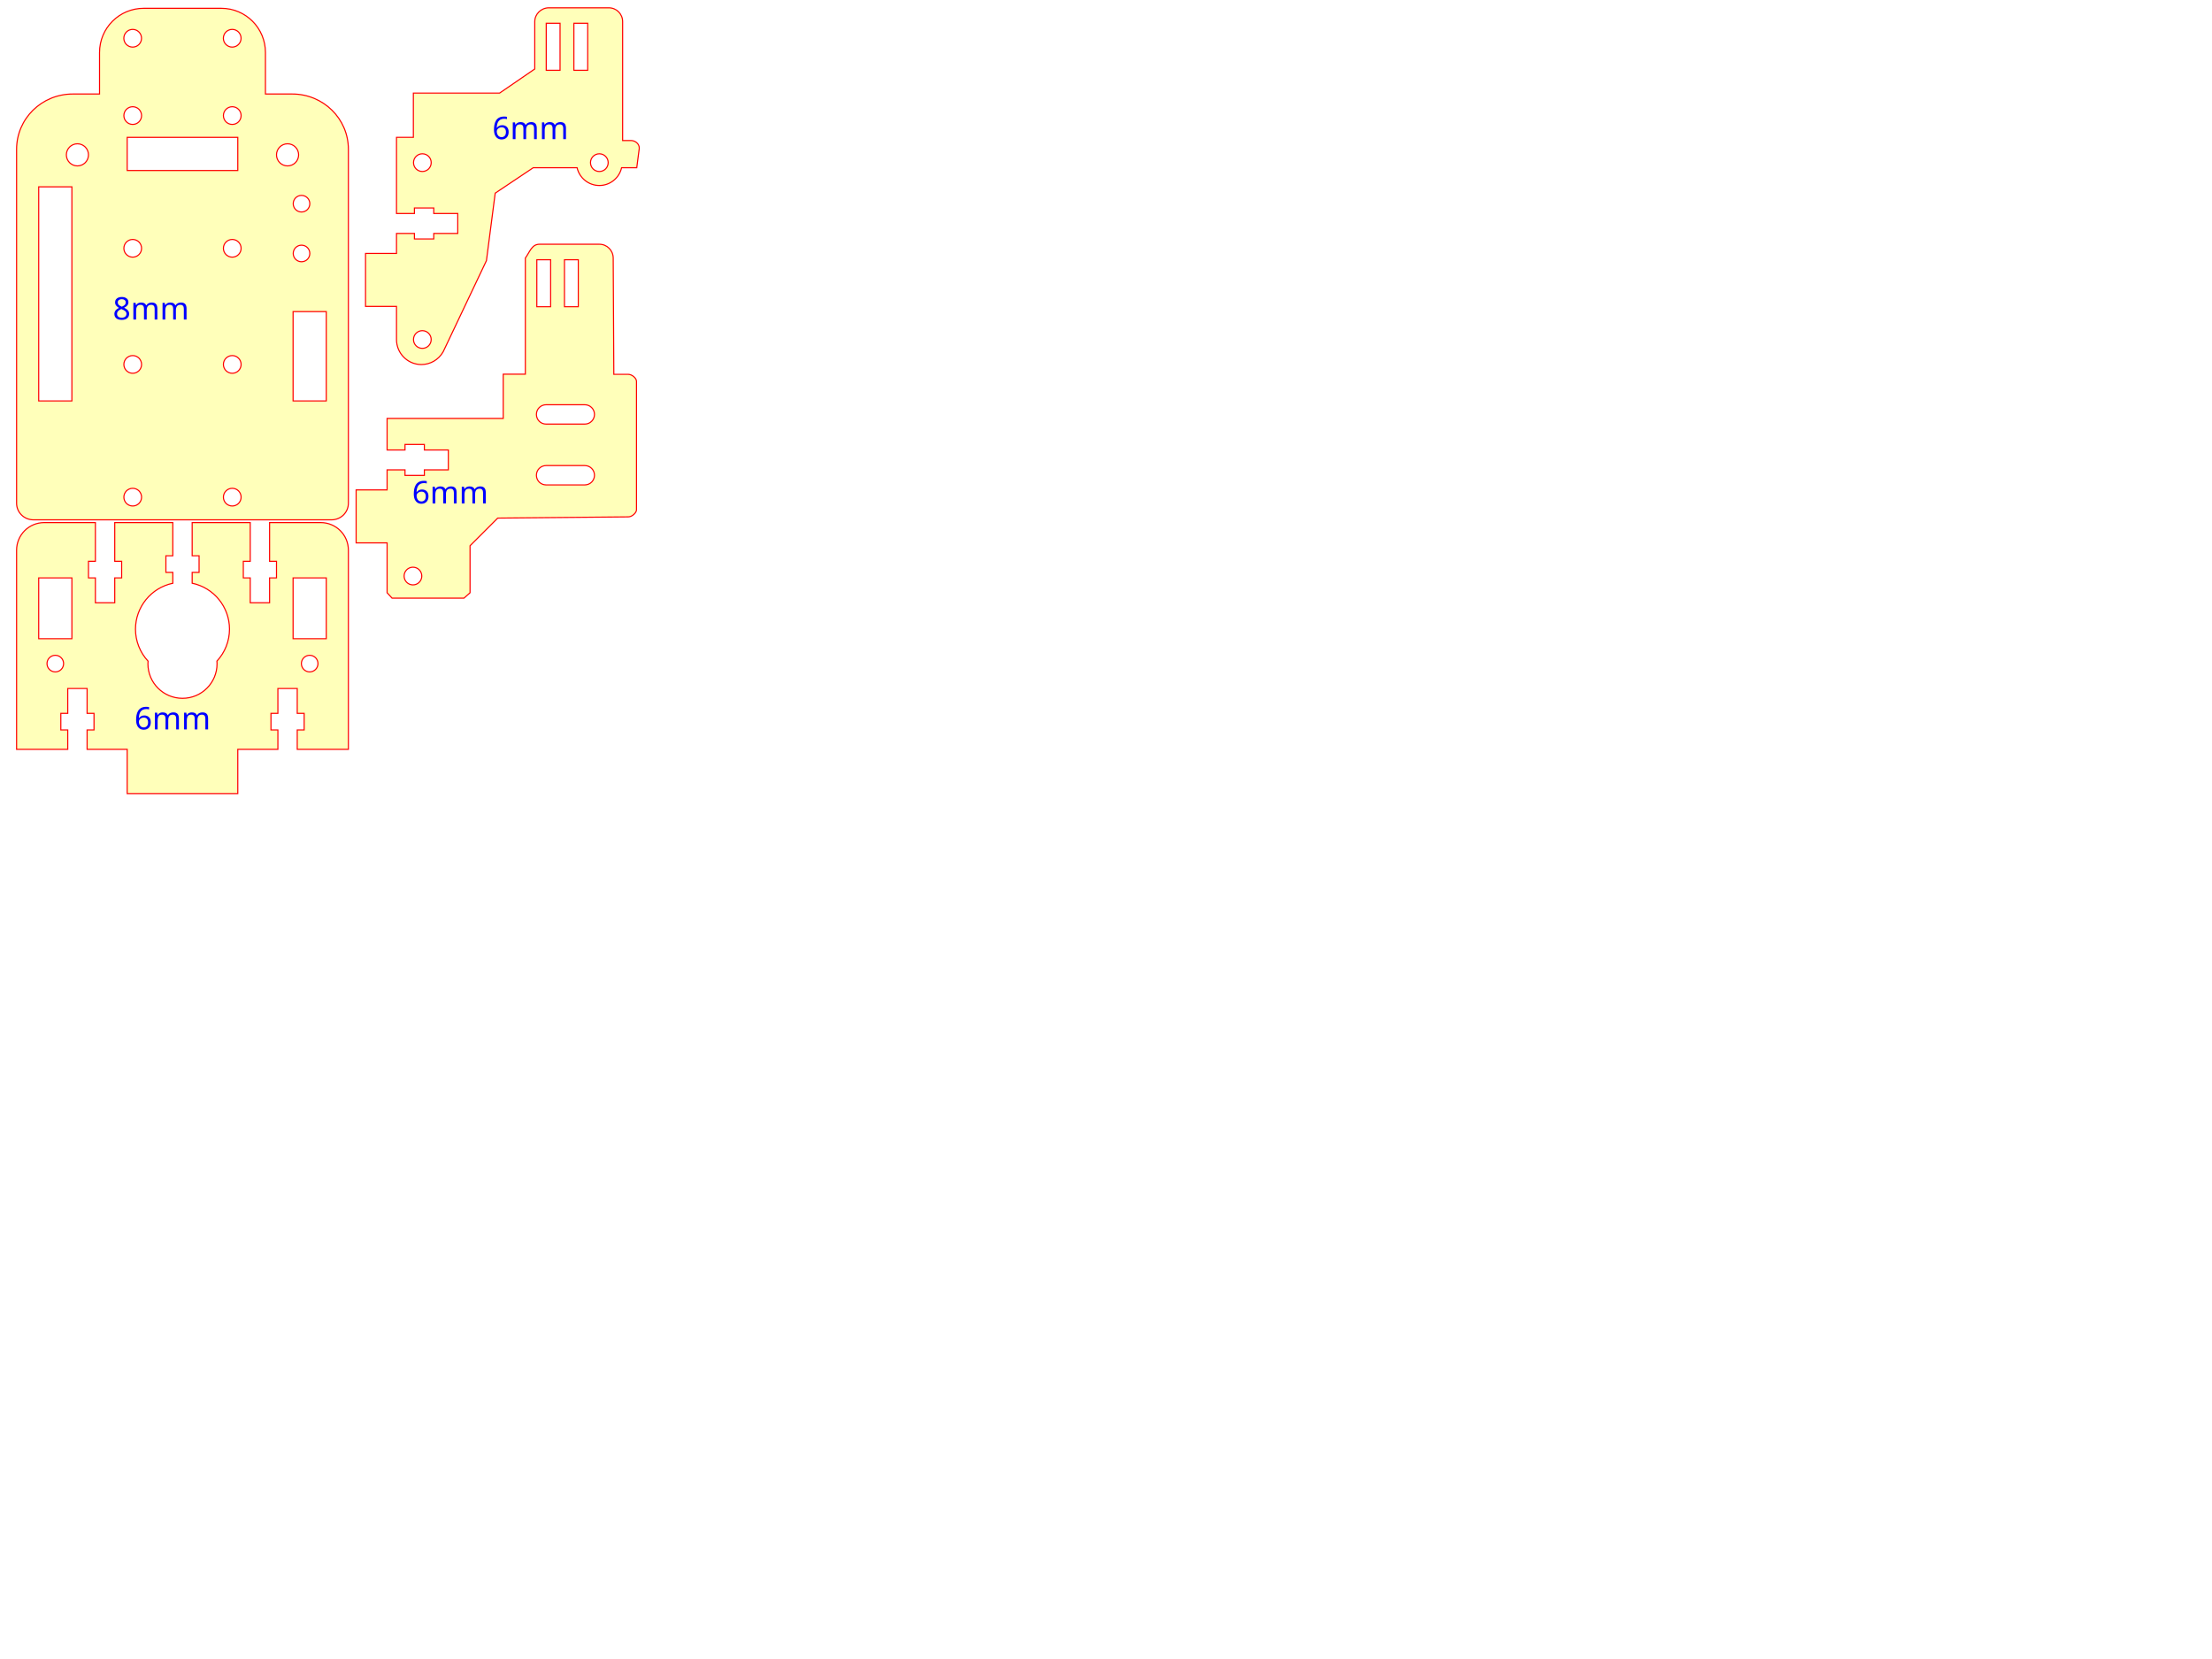
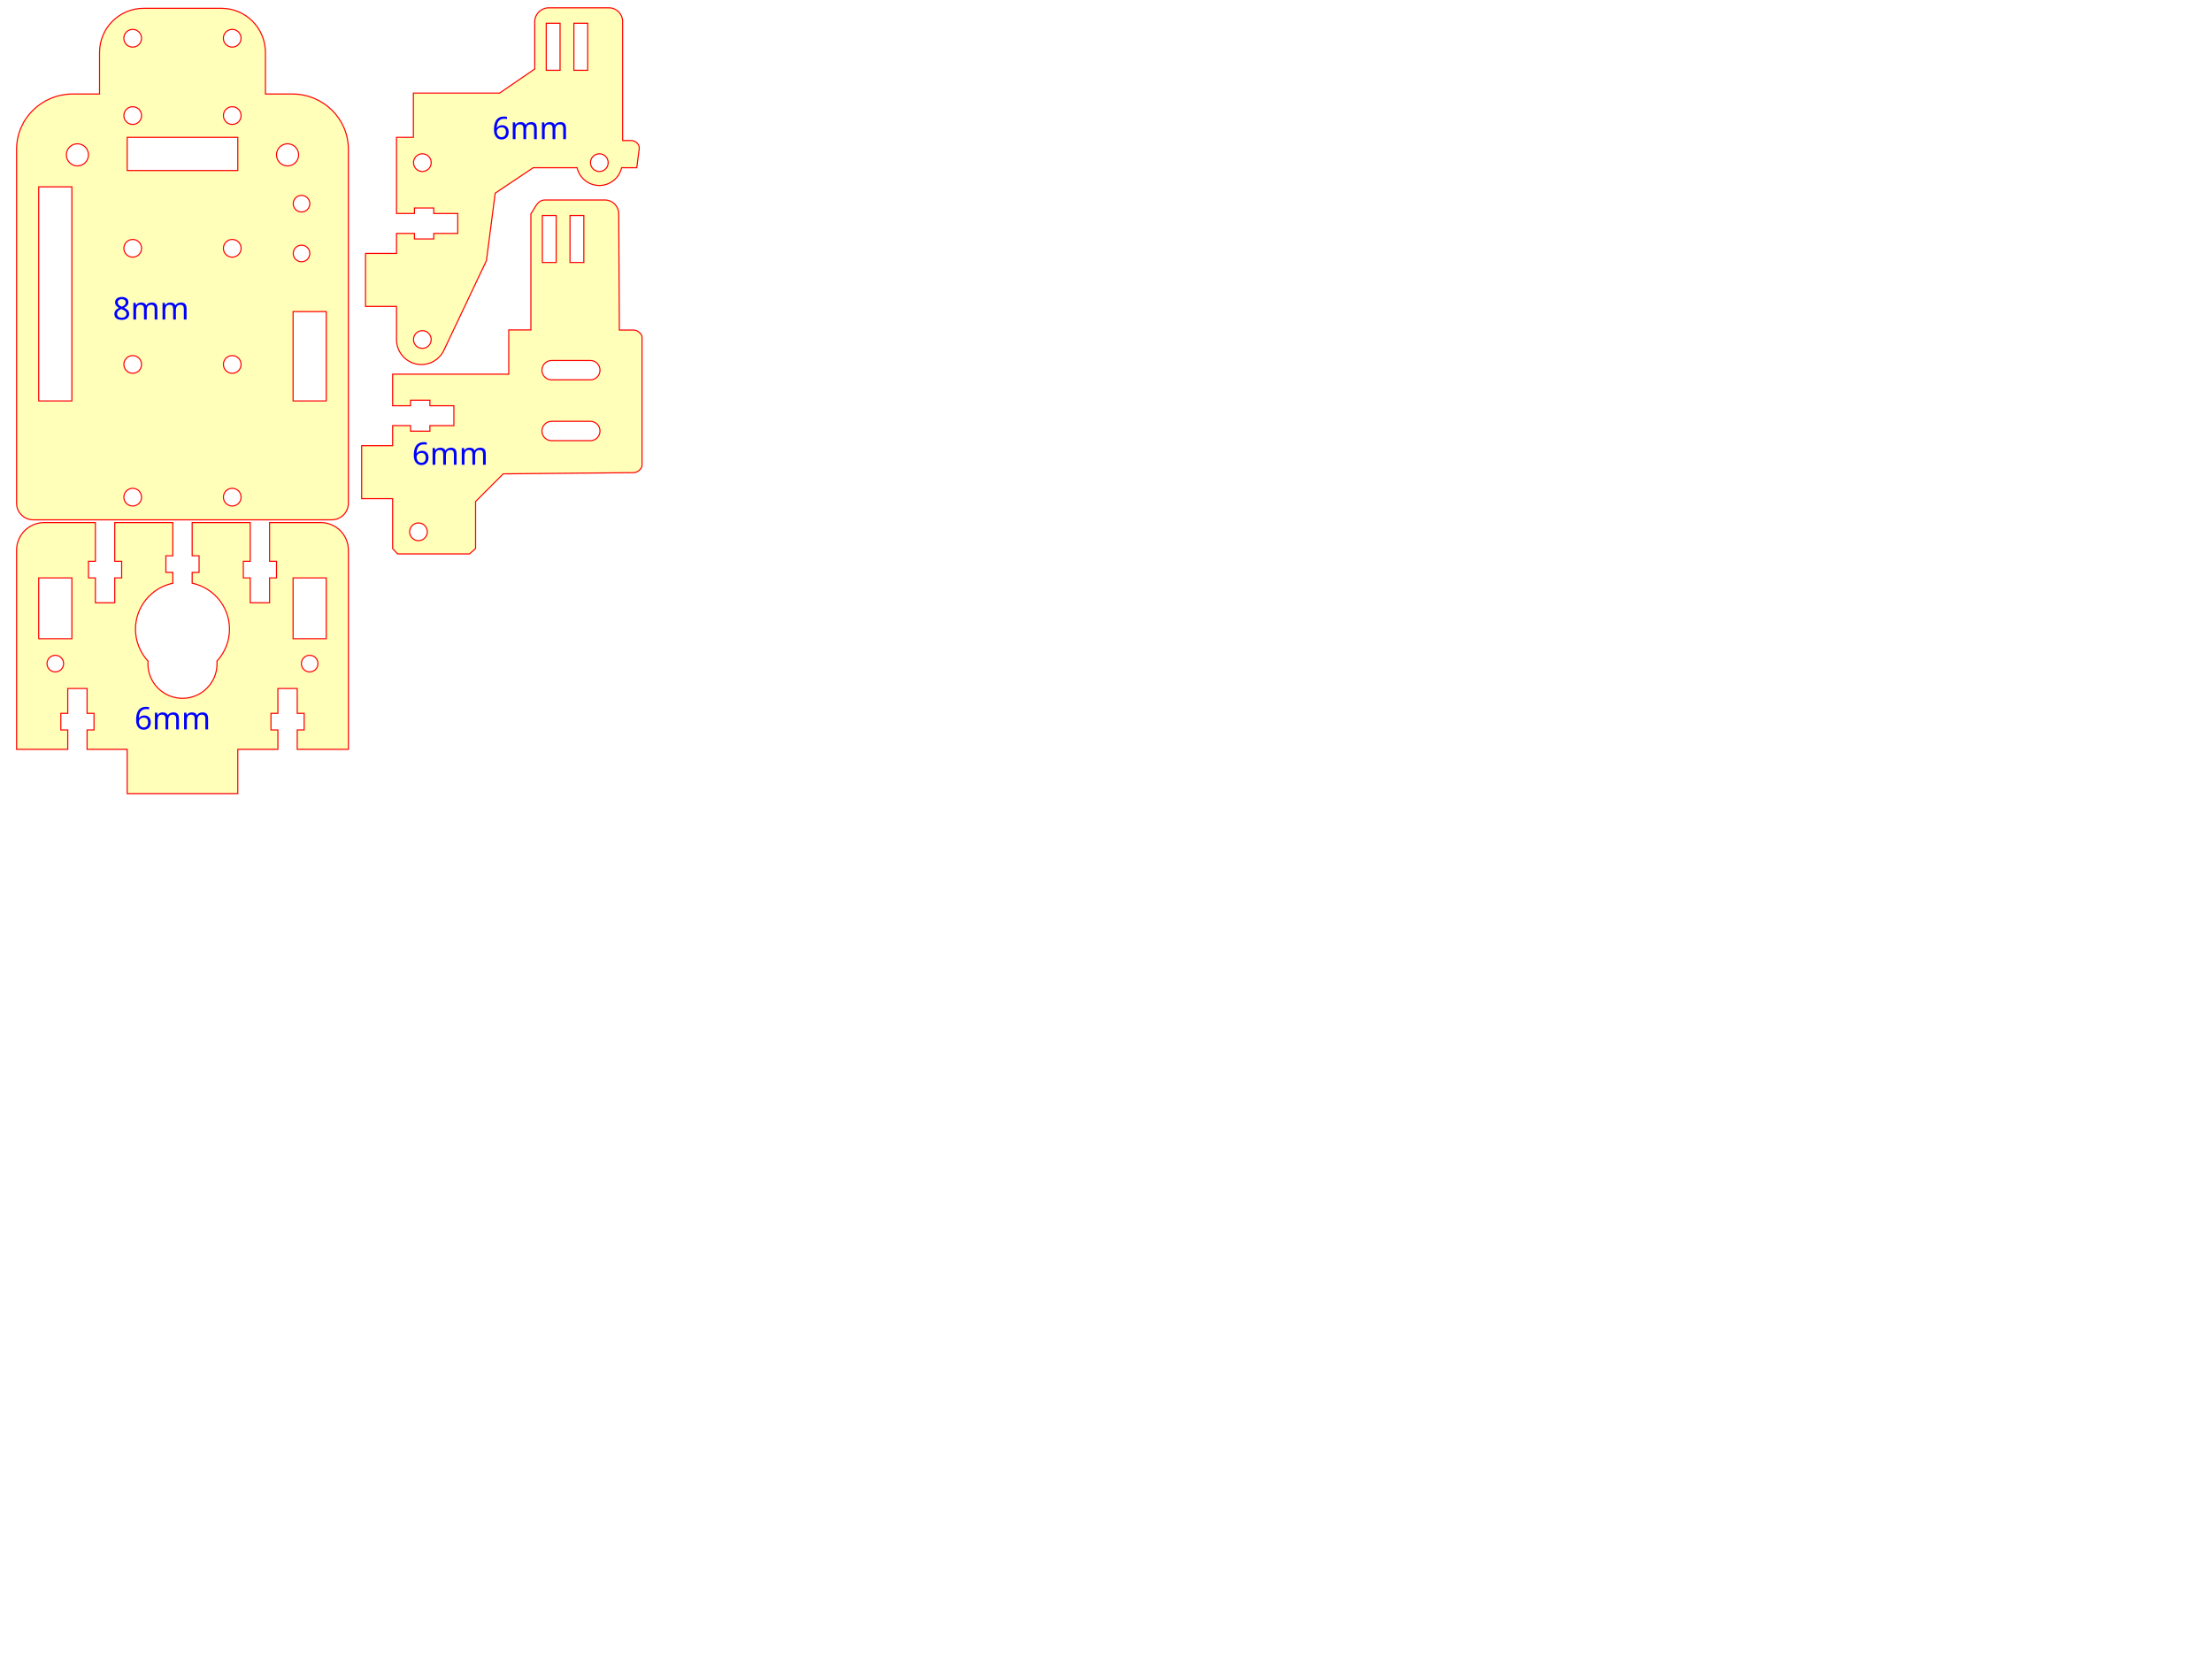
<svg xmlns="http://www.w3.org/2000/svg" version="1.1" id="svg2" width="400mm" height="300mm" viewBox="0 0 1511.811 1133.858">
  <defs id="defs6">
    <clipPath id="clipPath29" clipPathUnits="userSpaceOnUse">
      <rect y="21.338" x="8.298" height="387.634" width="482.468" id="rect31" style="opacity:1;fill:#ffff00;fill-opacity:0.531;stroke:#0000ff;stroke-width:0.756;stroke-linecap:square;stroke-linejoin:miter;stroke-miterlimit:4;stroke-dasharray:none;stroke-opacity:1" />
    </clipPath>
    <clipPath id="clipPath29-1" clipPathUnits="userSpaceOnUse">
      <rect y="21.338" x="8.298" height="387.634" width="482.468" id="rect31-2" style="opacity:1;fill:#ffff00;fill-opacity:0.531;stroke:#0000ff;stroke-width:0.756;stroke-linecap:square;stroke-linejoin:miter;stroke-miterlimit:4;stroke-dasharray:none;stroke-opacity:1" />
    </clipPath>
    <clipPath clipPathUnits="userSpaceOnUse" id="clipPath29-5">
      <rect style="opacity:1;fill:#ffff00;fill-opacity:0.531;stroke:#0000ff;stroke-width:0.756;stroke-linecap:square;stroke-linejoin:miter;stroke-miterlimit:4;stroke-dasharray:none;stroke-opacity:1" id="rect31-3" width="482.468" height="387.634" x="8.298" y="21.338" />
    </clipPath>
    <clipPath id="clipPath29-6" clipPathUnits="userSpaceOnUse">
      <rect y="21.338" x="8.298" height="387.634" width="482.468" id="rect31-26" style="opacity:1;fill:#ffff00;fill-opacity:0.531;stroke:#0000ff;stroke-width:0.756;stroke-linecap:square;stroke-linejoin:miter;stroke-miterlimit:4;stroke-dasharray:none;stroke-opacity:1" />
    </clipPath>
    <clipPath clipPathUnits="userSpaceOnUse" id="clipPath29-5-1">
      <rect style="opacity:1;fill:#ffff00;fill-opacity:0.531;stroke:#0000ff;stroke-width:0.756;stroke-linecap:square;stroke-linejoin:miter;stroke-miterlimit:4;stroke-dasharray:none;stroke-opacity:1" id="rect31-3-8" width="482.468" height="387.634" x="8.298" y="21.338" />
    </clipPath>
    <clipPath id="clipPath29-7" clipPathUnits="userSpaceOnUse">
      <rect y="21.338" x="8.298" height="387.634" width="482.468" id="rect31-5" style="opacity:1;fill:#ffff00;fill-opacity:0.531;stroke:#0000ff;stroke-width:0.756;stroke-linecap:square;stroke-linejoin:miter;stroke-miterlimit:4;stroke-dasharray:none;stroke-opacity:1" />
    </clipPath>
    <clipPath id="clipPath29-4" clipPathUnits="userSpaceOnUse">
      <rect y="21.338" x="8.298" height="387.634" width="482.468" id="rect31-7" style="opacity:1;fill:#ffff00;fill-opacity:0.531;stroke:#0000ff;stroke-width:0.756;stroke-linecap:square;stroke-linejoin:miter;stroke-miterlimit:4;stroke-dasharray:none;stroke-opacity:1" />
    </clipPath>
    <clipPath clipPathUnits="userSpaceOnUse" id="clipPath29-5-8">
      <rect style="opacity:1;fill:#ffff00;fill-opacity:0.531;stroke:#0000ff;stroke-width:0.756;stroke-linecap:square;stroke-linejoin:miter;stroke-miterlimit:4;stroke-dasharray:none;stroke-opacity:1" id="rect31-3-4" width="482.468" height="387.634" x="8.298" y="21.338" />
    </clipPath>
  </defs>
  <path style="opacity:1;fill:#ffff00;fill-opacity:0.271;stroke:#ff0000;stroke-width:0.756;stroke-linecap:square;stroke-linejoin:miter;stroke-miterlimit:4;stroke-dasharray:none;stroke-opacity:1" d="M 98.268 5.67 C 81.517 5.67 68.031 19.155 68.031 35.906 L 68.031 64.252 L 49.775 64.252 C 28.482 64.252 11.338 81.11 11.338 102.049 L 11.338 132.283 L 11.338 166.301 L 11.338 343.939 C 11.338 350.221 16.483 355.277 22.871 355.277 L 226.58 355.277 C 232.968 355.277 238.109 350.221 238.109 343.939 L 238.109 166.301 L 238.109 132.283 L 238.109 102.049 C 238.109 81.11 220.967 64.252 199.674 64.252 L 181.416 64.252 L 181.416 35.906 C 181.416 19.155 167.931 5.67 151.18 5.67 L 98.268 5.67 z M 158.711 20.092 C 162.051 20.092 164.759 22.8 164.758 26.141 C 164.758 29.48 162.05 32.187 158.711 32.188 C 155.371 32.187 152.664 29.48 152.664 26.141 C 152.663 22.8 155.371 20.092 158.711 20.092 z M 90.68 20.094 C 94.019 20.094 96.726 22.801 96.727 26.141 C 96.726 29.48 94.019 32.187 90.68 32.188 C 87.34 32.187 84.633 29.48 84.633 26.141 C 84.633 22.801 87.34 20.094 90.68 20.094 z M 90.709 72.945 C 94.049 72.946 96.757 75.654 96.756 78.994 C 96.756 82.334 94.049 85.041 90.709 85.041 C 87.369 85.041 84.662 82.334 84.662 78.994 C 84.661 75.654 87.369 72.946 90.709 72.945 z M 158.74 72.945 C 162.081 72.946 164.788 75.654 164.787 78.994 C 164.787 82.334 162.08 85.041 158.74 85.041 C 155.401 85.041 152.694 82.334 152.693 78.994 C 152.692 75.654 155.4 72.946 158.74 72.945 z M 86.93 93.861 L 162.52 93.861 L 162.52 116.539 L 86.93 116.539 L 86.93 93.861 z M 52.914 98.27 C 57.088 98.27 60.472 101.654 60.473 105.828 C 60.472 110.003 57.088 113.386 52.914 113.387 C 48.74 113.386 45.356 110.003 45.355 105.828 C 45.356 101.654 48.74 98.27 52.914 98.27 z M 196.535 98.27 C 200.71 98.27 204.093 101.654 204.094 105.828 C 204.093 110.003 200.71 113.386 196.535 113.387 C 192.361 113.386 188.977 110.003 188.977 105.828 C 188.977 101.654 192.361 98.27 196.535 98.27 z M 26.457 127.701 L 49.135 127.701 L 49.135 211.654 L 49.135 271.322 L 49.135 274.018 L 26.457 274.018 L 26.457 271.322 L 26.457 211.654 L 26.457 127.701 z M 206.08 133.547 A 5.669 5.669 0 0 1 211.75 139.215 A 5.669 5.669 0 0 1 206.08 144.885 A 5.669 5.669 0 0 1 200.41 139.215 A 5.669 5.669 0 0 1 206.08 133.547 z M 90.709 163.654 C 94.049 163.655 96.756 166.362 96.756 169.701 C 96.757 173.041 94.049 175.75 90.709 175.75 C 87.369 175.75 84.661 173.041 84.662 169.701 C 84.662 166.362 87.369 163.655 90.709 163.654 z M 158.74 163.654 C 162.08 163.655 164.787 166.362 164.787 169.701 C 164.788 173.041 162.081 175.75 158.74 175.75 C 155.4 175.75 152.692 173.041 152.693 169.701 C 152.694 166.362 155.401 163.655 158.74 163.654 z M 206.08 167.562 A 5.669 5.669 0 0 1 211.75 173.23 A 5.669 5.669 0 0 1 206.08 178.9 A 5.669 5.669 0 0 1 200.41 173.23 A 5.669 5.669 0 0 1 206.08 167.562 z M 200.314 212.951 L 222.992 212.951 L 222.992 271.322 L 222.992 274.018 L 200.314 274.018 L 200.314 271.322 L 200.314 212.951 z M 90.709 243.025 C 94.049 243.026 96.756 245.733 96.756 249.072 C 96.756 252.412 94.048 255.119 90.709 255.119 C 87.369 255.119 84.662 252.412 84.662 249.072 C 84.662 245.733 87.369 243.026 90.709 243.025 z M 158.74 243.025 C 162.08 243.026 164.787 245.733 164.787 249.072 C 164.787 252.412 162.08 255.119 158.74 255.119 C 155.401 255.119 152.694 252.412 152.693 249.072 C 152.694 245.733 155.401 243.026 158.74 243.025 z M 90.709 333.734 C 94.048 333.735 96.756 336.442 96.756 339.781 C 96.756 343.121 94.049 345.828 90.709 345.828 C 87.369 345.828 84.662 343.121 84.662 339.781 C 84.662 336.442 87.369 333.735 90.709 333.734 z M 158.74 333.734 C 162.08 333.735 164.787 336.442 164.787 339.781 C 164.787 343.121 162.08 345.828 158.74 345.828 C 155.401 345.828 152.694 343.121 152.693 339.781 C 152.694 336.442 155.401 333.735 158.74 333.734 z " id="rect5079" />
  <path style="opacity:1;fill:#ffff00;fill-opacity:0.271;stroke:#ff0000;stroke-width:0.756;stroke-linecap:square;stroke-linejoin:miter;stroke-miterlimit:4;stroke-dasharray:none;stroke-dashoffset:0;stroke-opacity:1" d="m 30.236,357.165 c -10.469,0 -18.898,8.429 -18.898,18.898 v 136.062 h 34.963 v -13.229 h -4.725 v -11.34 h 4.725 V 470.55 h 13.229 v 17.008 h 4.725 v 11.34 h -4.725 v 13.229 h 27.4 v 30.237 h 75.59 v -30.237 h 27.404 v -13.229 h -4.725 v -11.34 h 4.725 V 470.55 h 13.229 v 17.008 h 4.725 v 11.34 h -4.725 v 13.229 h 34.957 v -136.062 c 0,-10.469 -8.427,-18.898 -18.896,-18.898 h -34.961 v 26.457 h 4.725 v 11.34 h -4.725 v 17.008 h -13.229 v -17.008 h -4.725 v -11.34 h 4.725 v -26.457 h -39.686 v 22.678 h 4.725 v 11.34 h -4.725 v 7.416 c 14.864,3.127 25.507,16.238 25.512,31.428 -0.015,8.087 -3.079,15.87 -8.58,21.797 0.049,0.607 0.074,1.215 0.076,1.824 -5.3e-4,13.045 -10.576,23.621 -23.621,23.621 -13.046,5.5e-4 -23.623,-10.575 -23.623,-23.621 0.007,-0.599 0.037,-1.198 0.09,-1.795 -5.513,-5.932 -8.583,-13.728 -8.594,-21.826 0.018,-15.179 10.657,-28.275 25.512,-31.4 v -7.443 h -4.725 v -11.34 h 4.725 V 357.165 H 78.424 v 26.457 h 4.725 v 11.34 h -4.725 v 17.008 H 65.195 v -17.008 h -4.725 v -11.34 h 4.725 v -26.457 z m -3.779,37.795 h 22.678 v 41.574 H 26.457 Z m 173.857,0 h 22.678 v 41.574 H 200.314 Z M 37.795,447.872 c 3.132,-3.5e-4 5.67,2.538 5.67,5.67 3.31e-4,3.132 -2.538,5.67 -5.67,5.67 -3.131,-7.2e-4 -5.668,-2.539 -5.668,-5.67 -3.36e-4,-3.131 2.537,-5.669 5.668,-5.67 z m 173.859,0.001 c 3.131,7.3e-4 5.668,2.539 5.668,5.67 3.3e-4,3.131 -2.537,5.669 -5.668,5.67 -3.132,3.5e-4 -5.67,-2.538 -5.67,-5.67 -3.5e-4,-3.132 2.538,-5.67 5.67,-5.67 z" id="rect4707" />
  <path style="opacity:1;fill:#ffff00;fill-opacity:0.271;stroke:#ff0000;stroke-width:0.756;stroke-linecap:square;stroke-linejoin:miter;stroke-miterlimit:4;stroke-dasharray:none;stroke-opacity:1" d="m 288.009,249.154 c 6.041,-0.007 11.627,-3.21 14.686,-8.42 l 0.385,-0.711 29.383,-61.896 5.99,-46.113 25.985,-17.375 h 29.98 c 1.619,7.096 7.926,12.133 15.205,12.143 7.281,-0.007 13.591,-5.044 15.211,-12.143 h 10.363 l 1.68,-12.932 c 0.025,-0.195 0.037,-0.386 0.037,-0.576 -5e-4,-2.847 -2.763,-5.094 -5.707,-5.094 h -5.668 V 14.777 c 0.025,-5.235 -4.215,-9.449 -9.449,-9.449 h -40.963 c -5.235,0 -9.637,4.215 -9.637,9.449 V 47.14 L 341.455,63.616 h -10.406 v -0.002 H 282.522 V 93.851 h -11.521 v 52.076 h 12.24 v -3.781 h 13.227 v 3.781 h 16.387 v 13.605 h -16.387 v 3.779 h -13.227 v -3.779 h -12.24 v 13.69 h -21.166 v 36.201 h 21.166 v 21.768 c -0.023,0.303 -9.2e-4,0.569 -0.008,0.873 5.2e-4,9.418 7.598,17.089 17.016,17.09 z m 0.641,-11.059 c -3.34,-2e-4 -6.047,-2.707 -6.047,-6.047 2e-4,-3.34 2.707,-6.047 6.047,-6.047 3.34,2e-4 6.047,2.707 6.047,6.047 -2.1e-4,3.34 -2.707,6.047 -6.047,6.047 z M 409.622,117.212 c -3.34,-2e-4 -6.047,-2.707 -6.047,-6.047 -8.7e-4,-3.34 2.707,-6.049 6.047,-6.049 3.341,-8.8e-4 6.05,2.708 6.049,6.049 -2e-4,3.34 -2.709,6.048 -6.049,6.047 z m -120.957,-0.01 c -3.34,-2e-4 -6.047,-2.707 -6.047,-6.047 2.1e-4,-3.34 2.707,-6.047 6.047,-6.047 3.34,2.1e-4 6.047,2.707 6.047,6.047 -2e-4,3.34 -2.707,6.047 -6.047,6.047 z M 401.673,48.038 h -9.447 v -32.127 h 9.447 z m -18.896,0 h -9.449 v -32.127 h 9.449 z" id="path4909-7" />
-   <path style="opacity:1;fill:#ffff00;fill-opacity:0.271;stroke:#ff0000;stroke-width:0.756;stroke-linecap:square;stroke-linejoin:miter;stroke-miterlimit:4;stroke-dasharray:none;stroke-opacity:1" d="M 368.693 166.932 C 363.459 166.932 362.115 172.134 359.055 176.381 L 359.055 255.75 L 343.938 255.75 L 343.938 285.986 L 264.566 285.986 L 264.566 307.531 L 276.809 307.531 L 276.809 303.75 L 290.035 303.75 L 290.035 307.531 L 306.422 307.531 L 306.422 321.137 L 290.035 321.137 L 290.035 324.916 L 276.809 324.916 L 276.809 321.137 L 264.566 321.137 L 264.566 334.826 L 243.402 334.826 L 243.402 371.027 L 264.566 371.027 L 264.566 405.125 L 267.969 408.822 L 317.102 408.822 L 321.26 405.125 L 321.26 373 L 340.158 354.102 L 429.354 353.264 C 432.115 353.295 435.023 350.321 435.023 348.432 L 435.023 260.625 C 435.023 258.489 431.945 255.834 429.354 255.834 L 419.527 255.834 L 419.104 176.381 C 419.076 171.146 414.889 166.932 409.654 166.932 L 368.693 166.932 z M 366.895 177.516 L 376.342 177.516 L 376.342 209.641 L 366.895 209.641 L 366.895 177.516 z M 385.791 177.516 L 395.24 177.516 L 395.24 209.641 L 385.791 209.641 L 385.791 177.516 z M 373.229 276.621 L 399.686 276.621 C 403.35 276.621 406.299 279.572 406.299 283.236 C 406.299 286.901 403.35 289.85 399.686 289.85 L 373.229 289.85 C 369.564 289.85 366.613 286.901 366.613 283.236 C 366.613 279.572 369.564 276.621 373.229 276.621 z M 373.229 318.197 L 399.686 318.197 C 403.35 318.197 406.299 321.146 406.299 324.811 C 406.299 328.475 403.35 331.424 399.686 331.424 L 373.229 331.424 C 369.564 331.424 366.613 328.475 366.613 324.811 C 366.613 321.146 369.564 318.197 373.229 318.197 z M 282.232 387.656 C 285.573 387.656 288.28 390.365 288.279 393.705 C 288.279 397.045 285.572 399.752 282.232 399.752 C 278.893 399.752 276.186 397.045 276.186 393.705 C 276.185 390.365 278.892 387.656 282.232 387.656 z " id="rect3902-6" />
+   <path style="opacity:1;fill:#ffff00;fill-opacity:0.271;stroke:#ff0000;stroke-width:0.756;stroke-linecap:square;stroke-linejoin:miter;stroke-miterlimit:4;stroke-dasharray:none;stroke-opacity:1" d="m 372.473,136.695 c -5.235,0 -6.579,5.202 -9.639,9.449 v 79.369 h -15.117 v 30.236 h -79.371 v 21.545 h 12.242 v -3.781 h 13.227 v 3.781 h 16.387 v 13.605 h -16.387 v 3.779 h -13.227 v -3.779 h -12.242 v 13.689 h -21.164 v 36.201 h 21.164 v 34.098 l 3.402,3.697 h 49.133 l 4.158,-3.697 v -32.125 l 18.898,-18.898 89.195,-0.838 c 2.762,0.031 5.67,-2.942 5.67,-4.832 v -87.807 c 0,-2.136 -3.078,-4.791 -5.67,-4.791 h -9.826 l -0.424,-79.453 c -0.028,-5.235 -4.215,-9.449 -9.449,-9.449 z m -1.799,10.584 h 9.447 v 32.125 h -9.447 z m 18.896,0 h 9.449 v 32.125 h -9.449 z m -12.562,99.105 h 26.457 c 3.664,0 6.613,2.951 6.613,6.615 0,3.664 -2.949,6.613 -6.613,6.613 h -26.457 c -3.664,0 -6.615,-2.949 -6.615,-6.613 0,-3.664 2.951,-6.615 6.615,-6.615 z m 0,41.576 h 26.457 c 3.664,0 6.613,2.949 6.613,6.613 0,3.664 -2.949,6.613 -6.613,6.613 h -26.457 c -3.664,0 -6.615,-2.949 -6.615,-6.613 0,-3.664 2.951,-6.613 6.615,-6.613 z m -90.996,69.459 c 3.34,2.1e-4 6.048,2.709 6.047,6.049 -2e-4,3.34 -2.707,6.047 -6.047,6.047 -3.34,-2e-4 -6.047,-2.707 -6.047,-6.047 -8.8e-4,-3.34 2.707,-6.049 6.047,-6.049 z" id="rect3902-6" />
  <text xml:space="preserve" style="font-style:normal;font-weight:normal;font-size:74.667px;line-height:25px;font-family:sans-serif;letter-spacing:0px;word-spacing:0px;fill:#000000;fill-opacity:1;stroke:none;stroke-width:1px;stroke-linecap:butt;stroke-linejoin:miter;stroke-opacity:1" x="111.449" y="214.782" id="text4505">
    <tspan id="tspan4503" x="111.449" y="246.678" />
  </text>
  <text xml:space="preserve" style="font-style:normal;font-weight:normal;font-size:21.333px;line-height:25px;font-family:sans-serif;letter-spacing:0px;word-spacing:0px;fill:#0000ff;fill-opacity:1;stroke:none;stroke-width:1px;stroke-linecap:butt;stroke-linejoin:miter;stroke-opacity:1;" x="77.134" y="218.401" id="text5216">
    <tspan id="tspan5214" x="77.134" y="218.401">8mm</tspan>
  </text>
  <text xml:space="preserve" style="font-style:normal;font-weight:normal;font-size:21.333px;line-height:25px;font-family:sans-serif;letter-spacing:0px;word-spacing:0px;fill:#0000ff;fill-opacity:1;stroke:none;stroke-width:1px;stroke-linecap:butt;stroke-linejoin:miter;stroke-opacity:1" x="336.446" y="95.088" id="text5220">
    <tspan id="tspan5218" x="336.446" y="95.088">6mm      </tspan>
  </text>
  <flowRoot xml:space="preserve" id="flowRoot5222" style="fill:black;stroke:none;stroke-opacity:1;stroke-width:1px;stroke-linejoin:miter;stroke-linecap:butt;fill-opacity:1;font-family:sans-serif;font-style:normal;font-weight:normal;font-size:21.333px;line-height:25px;letter-spacing:0px;word-spacing:0px">
    <flowRegion id="flowRegion5224">
      <rect id="rect5226" width="17.098" height="42.709" x="368.693" y="166.932" />
    </flowRegion>
    <flowPara id="flowPara5228" />
  </flowRoot>
-   <text xml:space="preserve" style="font-style:normal;font-weight:normal;font-size:21.333px;line-height:25px;font-family:sans-serif;letter-spacing:0px;word-spacing:0px;fill:#0000ff;fill-opacity:1;stroke:none;stroke-width:1px;stroke-linecap:butt;stroke-linejoin:miter;stroke-opacity:1" x="281.64" y="344.077" id="text5232">
-     <tspan id="tspan5230" x="281.64" y="344.077">6mm</tspan>
+   <text xml:space="preserve" style="font-style:normal;font-weight:normal;font-size:21.333px;line-height:25px;font-family:sans-serif;letter-spacing:0px;word-spacing:0px;fill:#0000ff;fill-opacity:1;stroke:none;stroke-width:1px;stroke-linecap:butt;stroke-linejoin:miter;stroke-opacity:1" x="281.64" y="317.62" id="text5232">
+     <tspan id="tspan5230" x="281.64" y="317.62">6mm</tspan>
  </text>
  <text xml:space="preserve" style="font-style:normal;font-weight:normal;font-size:21.333px;line-height:25px;font-family:sans-serif;letter-spacing:0px;word-spacing:0px;fill:#0000ff;fill-opacity:1;stroke:none;stroke-width:1px;stroke-linecap:butt;stroke-linejoin:miter;stroke-opacity:1;" x="91.85" y="498.519" id="text5236">
    <tspan id="tspan5234" x="91.85" y="498.519">6mm</tspan>
  </text>
</svg>
